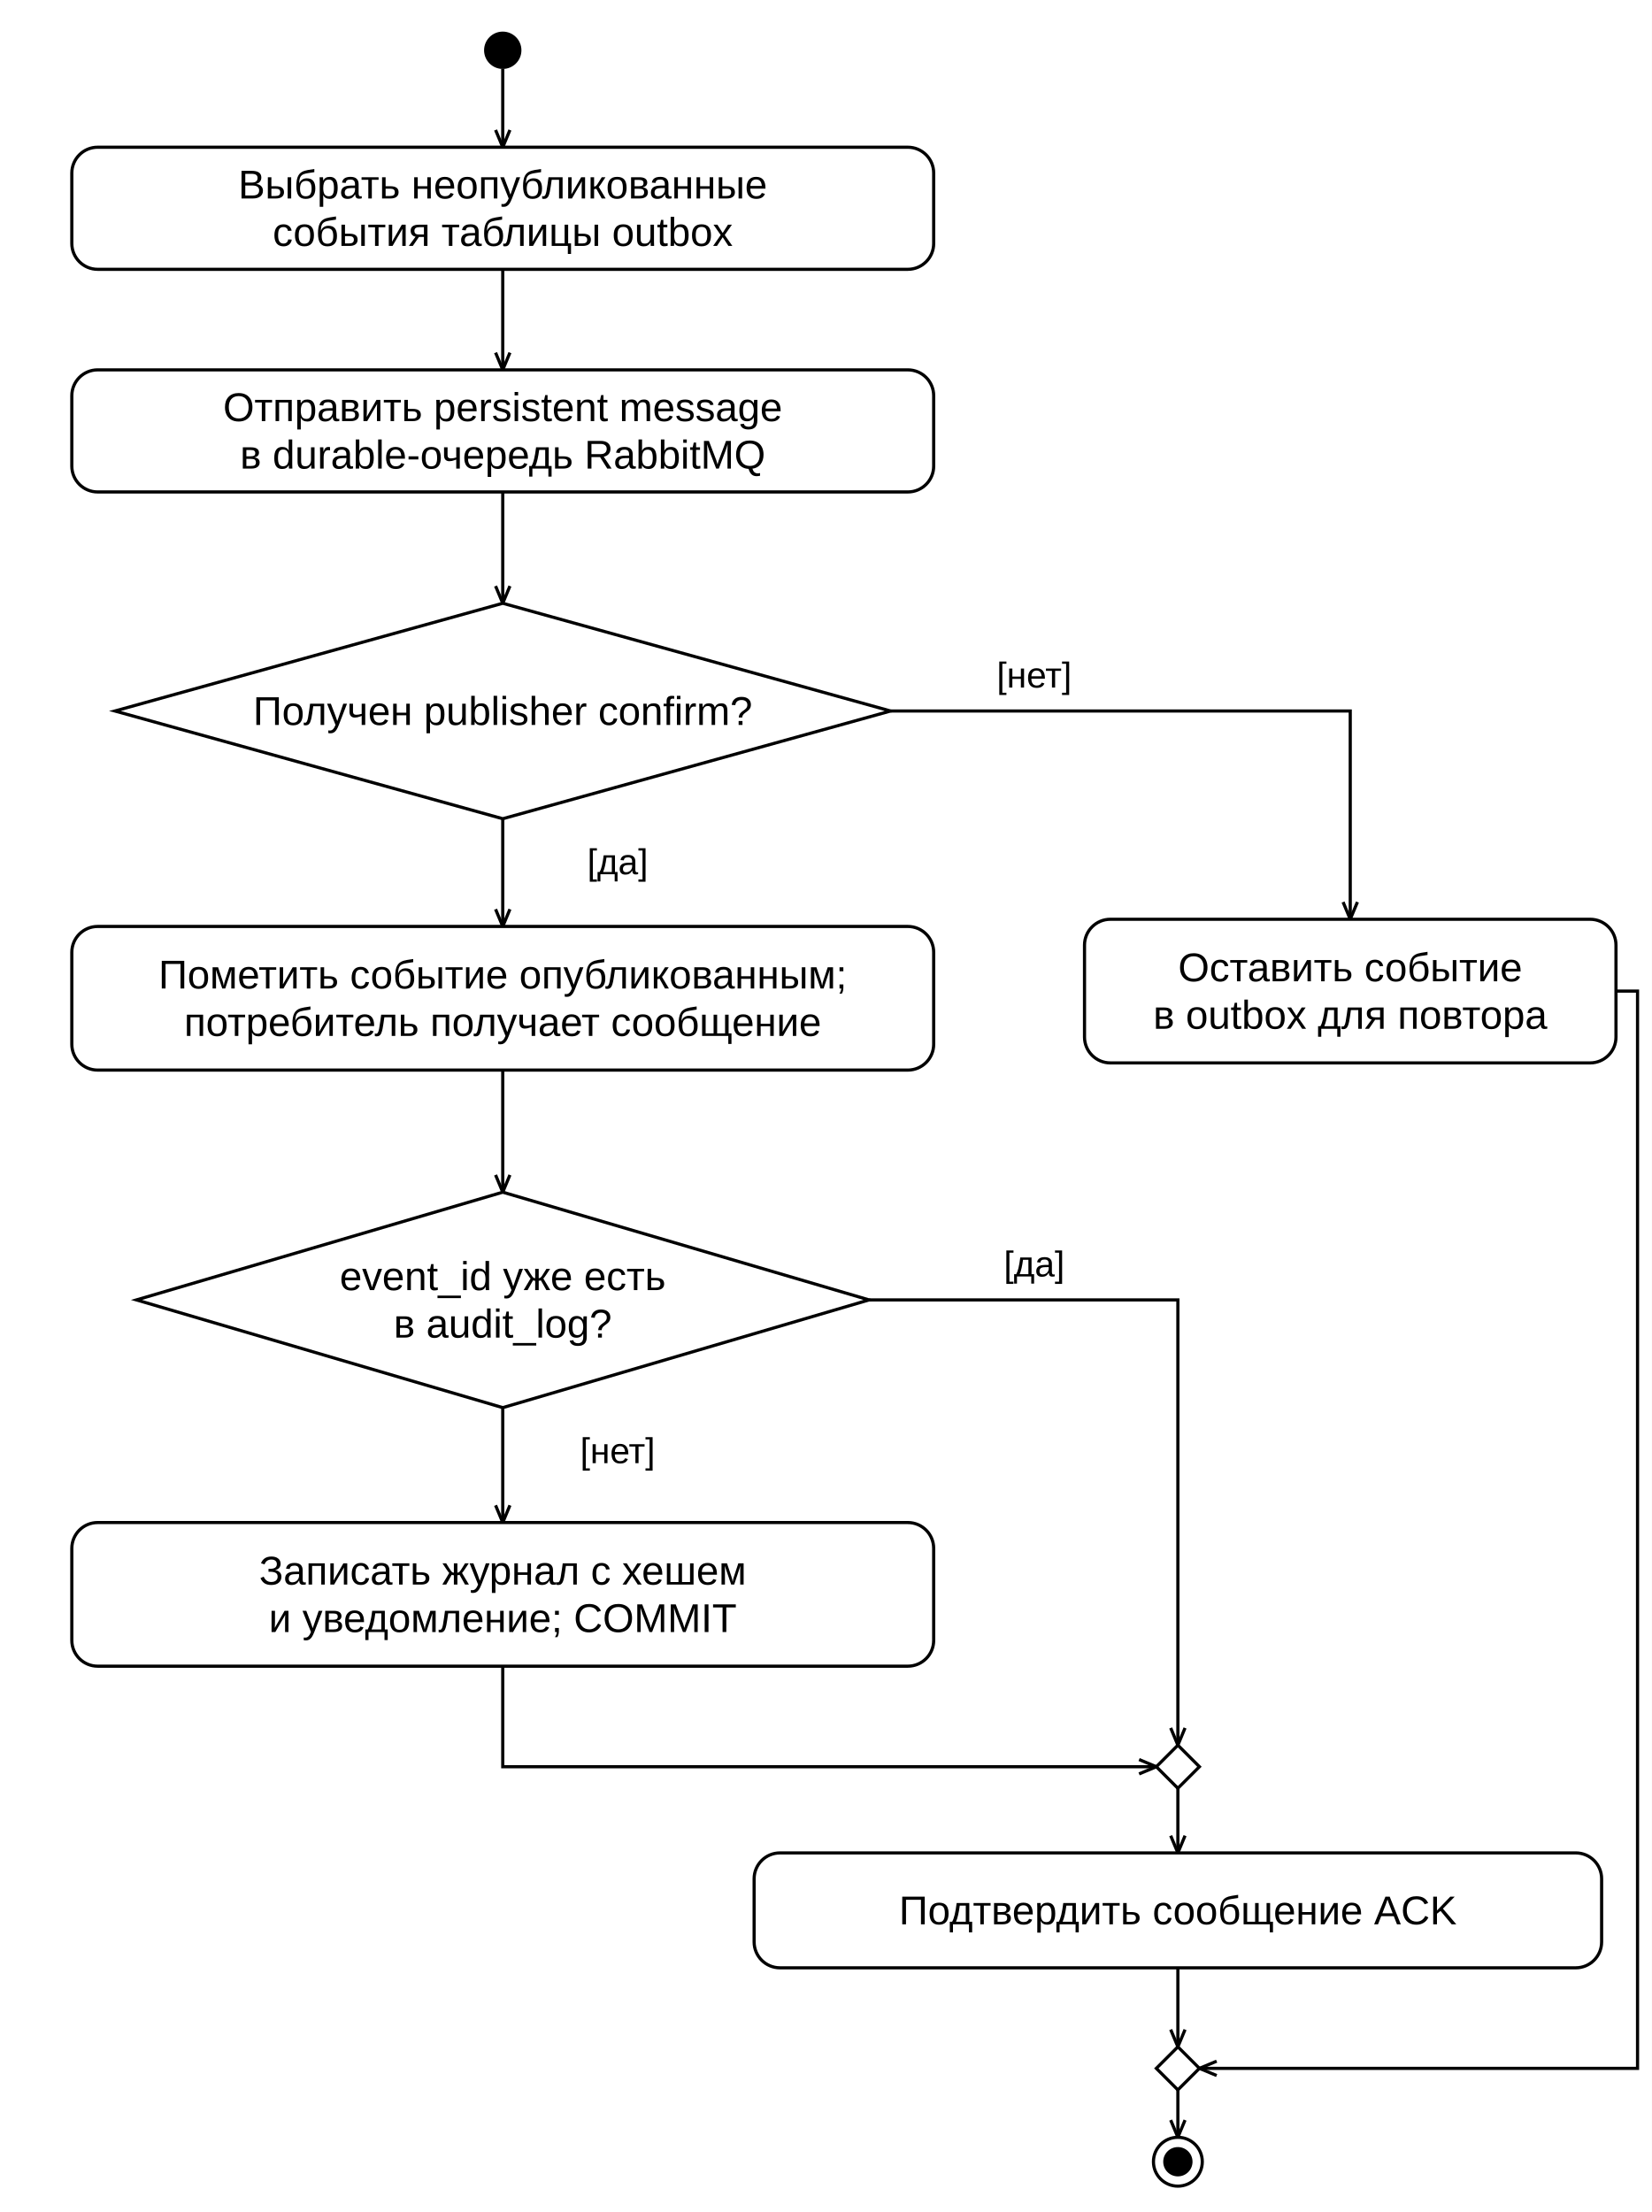
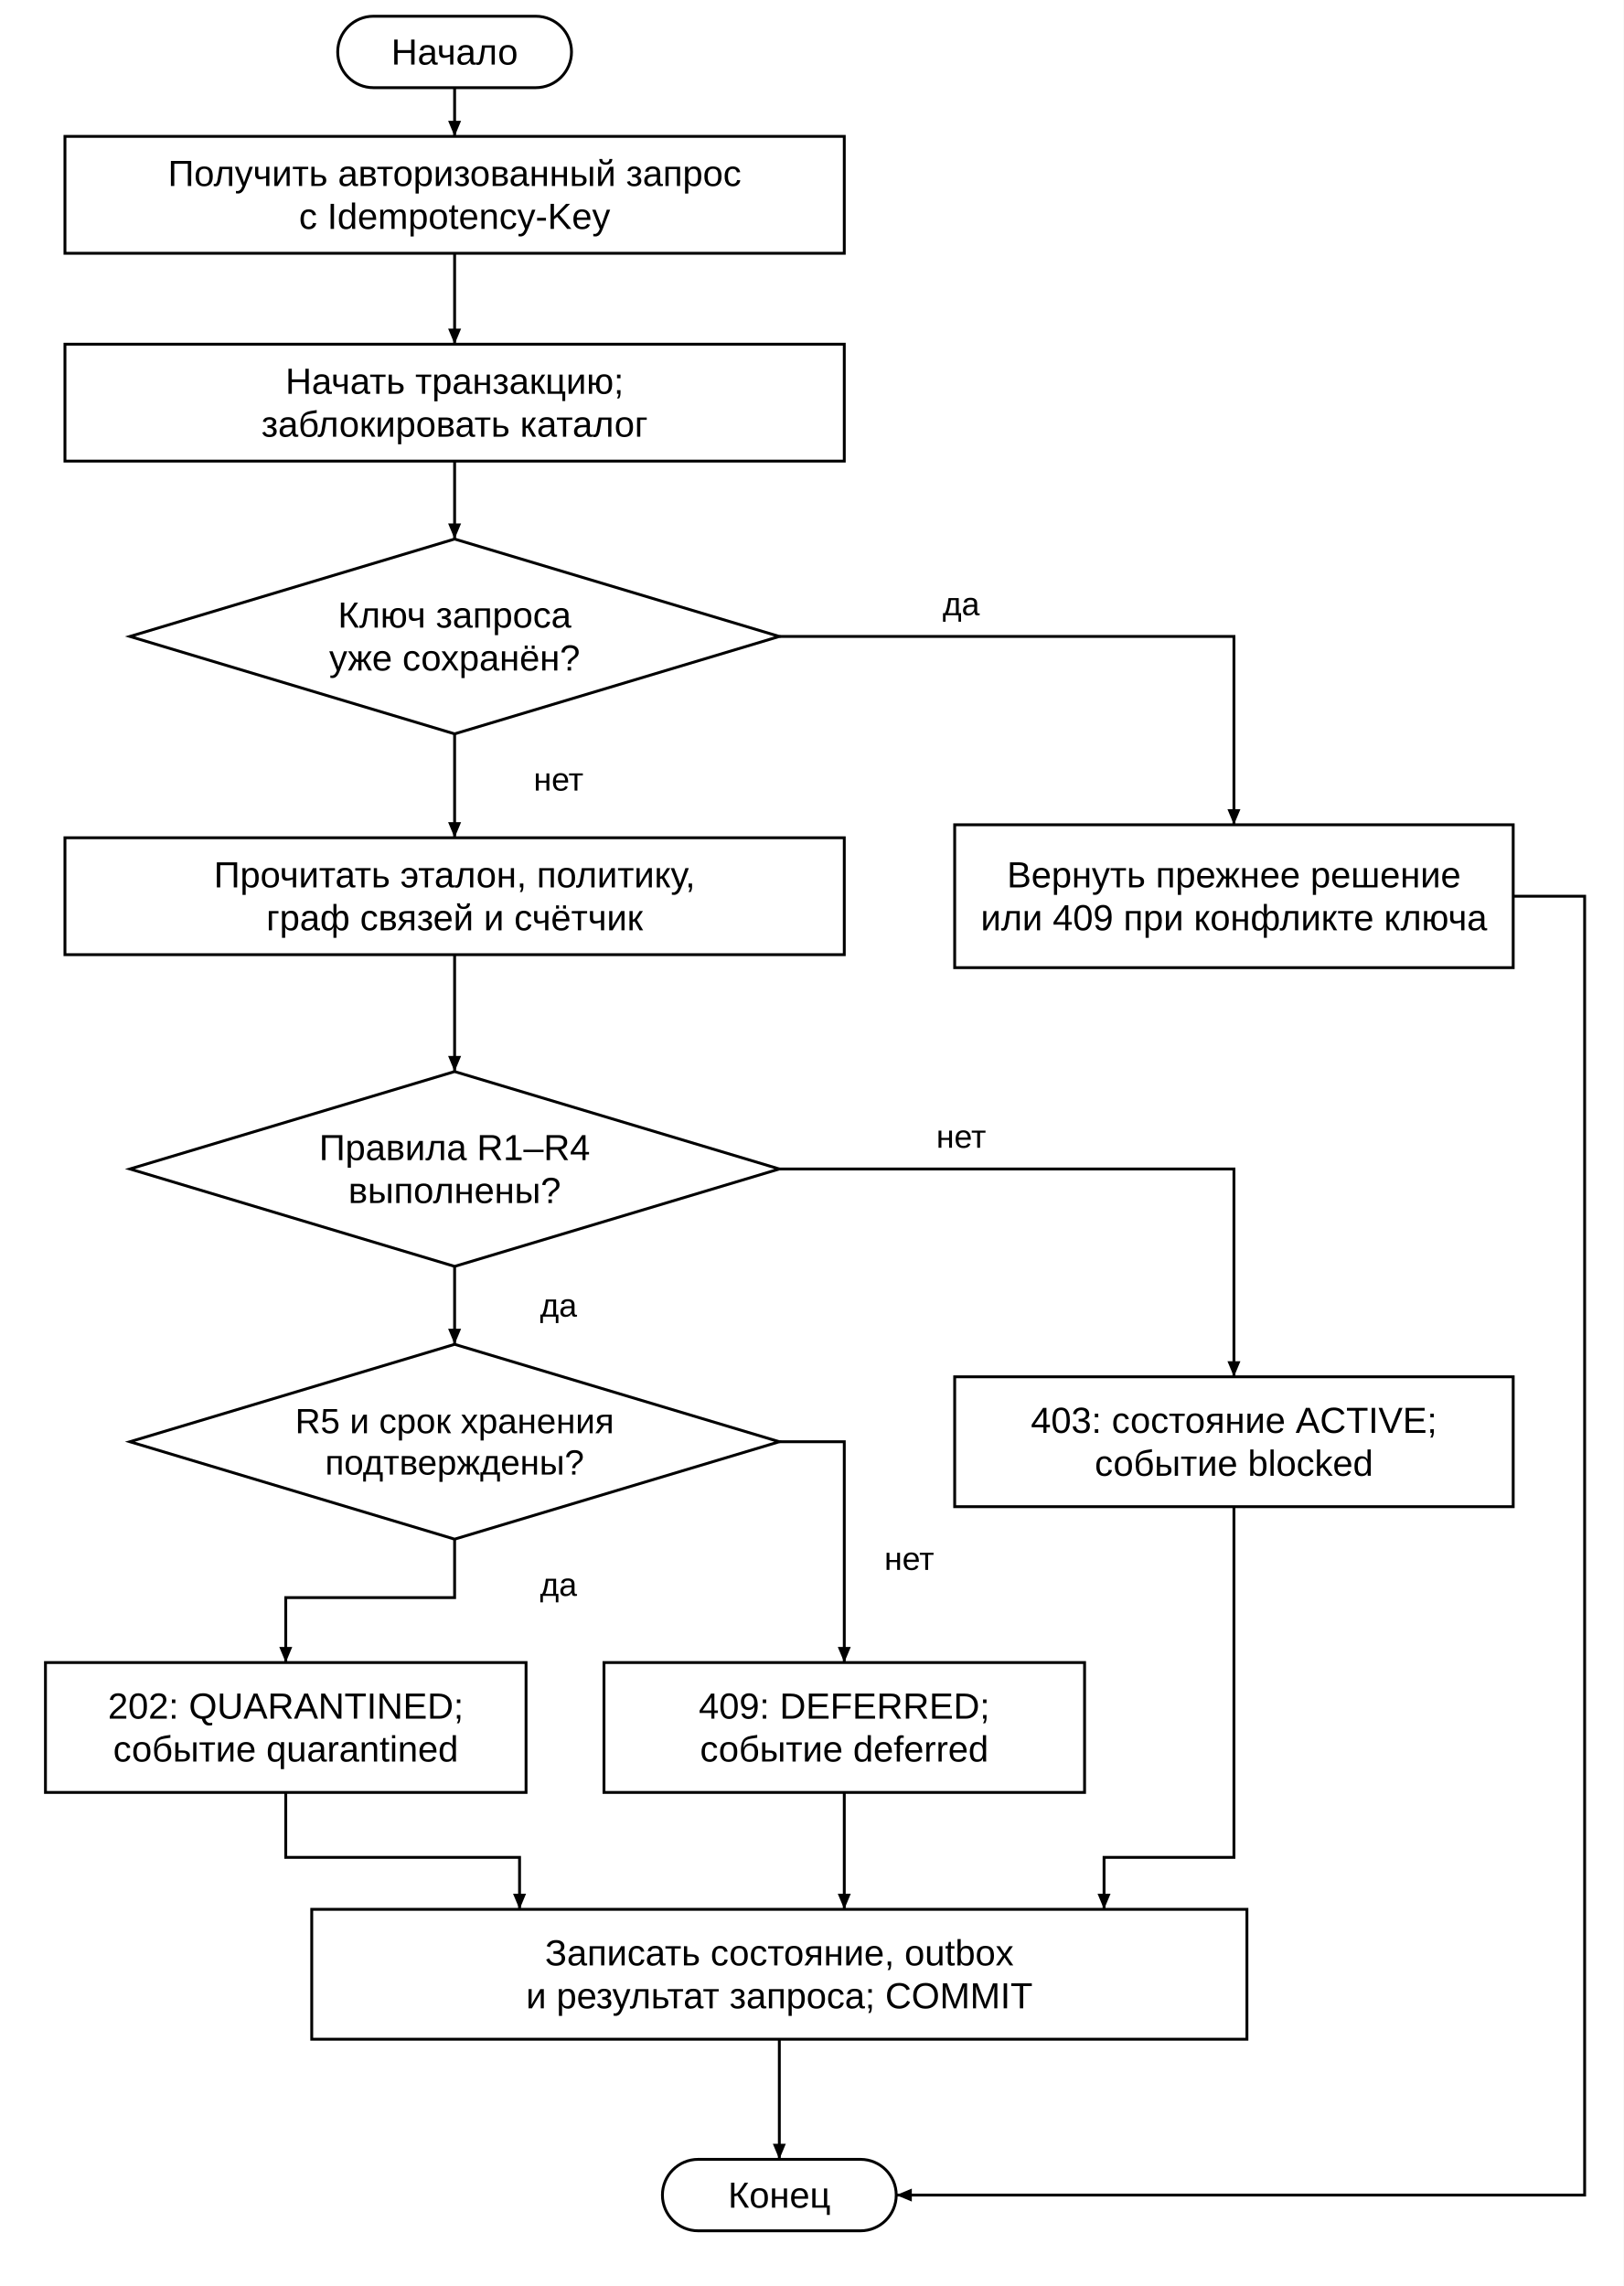
- <svg xmlns="http://www.w3.org/2000/svg" width="1150" height="1540" viewBox="0 0 1150 1540">
+ <svg xmlns="http://www.w3.org/2000/svg" width="1250" height="1760" viewBox="0 0 1250 1760">
  <rect width="100%" height="100%" fill="white" />
-   <polyline points="350.0,48.0 350.0,102.5" fill="none" stroke="white" stroke-width="7" />
-   <polyline points="350.0,48.0 350.0,102.5" fill="none" stroke="black" stroke-width="2.2" />
-   <polyline points="345.0,90.5 350.0,102.5 355.0,90.5" fill="none" stroke="black" stroke-width="2.2" />
-   <polyline points="350.0,187.5 350.0,257.5" fill="none" stroke="white" stroke-width="7" />
-   <polyline points="350.0,187.5 350.0,257.5" fill="none" stroke="black" stroke-width="2.2" />
-   <polyline points="345.0,245.5 350.0,257.5 355.0,245.5" fill="none" stroke="black" stroke-width="2.2" />
-   <polyline points="350.0,342.5 350.0,420.0" fill="none" stroke="white" stroke-width="7" />
-   <polyline points="350.0,342.5 350.0,420.0" fill="none" stroke="black" stroke-width="2.2" />
-   <polyline points="345.0,408.0 350.0,420.0 355.0,408.0" fill="none" stroke="black" stroke-width="2.2" />
-   <polyline points="620.0,495.0 940,495 940.0,640.0" fill="none" stroke="white" stroke-width="7" />
-   <polyline points="620.0,495.0 940,495 940.0,640.0" fill="none" stroke="black" stroke-width="2.2" />
-   <polyline points="935.0,628.0 940.0,640.0 945.0,628.0" fill="none" stroke="black" stroke-width="2.2" />
-   <polyline points="350.0,570.0 350.0,645.0" fill="none" stroke="white" stroke-width="7" />
-   <polyline points="350.0,570.0 350.0,645.0" fill="none" stroke="black" stroke-width="2.2" />
-   <polyline points="345.0,633.0 350.0,645.0 355.0,633.0" fill="none" stroke="black" stroke-width="2.2" />
-   <polyline points="350.0,745.0 350.0,830.0" fill="none" stroke="white" stroke-width="7" />
-   <polyline points="350.0,745.0 350.0,830.0" fill="none" stroke="black" stroke-width="2.2" />
-   <polyline points="345.0,818.0 350.0,830.0 355.0,818.0" fill="none" stroke="black" stroke-width="2.2" />
-   <polyline points="350.0,980.0 350.0,1060.0" fill="none" stroke="white" stroke-width="7" />
-   <polyline points="350.0,980.0 350.0,1060.0" fill="none" stroke="black" stroke-width="2.2" />
-   <polyline points="345.0,1048.0 350.0,1060.0 355.0,1048.0" fill="none" stroke="black" stroke-width="2.2" />
-   <polyline points="605.0,905.0 820,905 820.0,1215.0" fill="none" stroke="white" stroke-width="7" />
-   <polyline points="605.0,905.0 820,905 820.0,1215.0" fill="none" stroke="black" stroke-width="2.2" />
-   <polyline points="815.0,1203.0 820.0,1215.0 825.0,1203.0" fill="none" stroke="black" stroke-width="2.2" />
-   <polyline points="350.0,1160.0 350,1230 805.0,1230.0" fill="none" stroke="white" stroke-width="7" />
-   <polyline points="350.0,1160.0 350,1230 805.0,1230.0" fill="none" stroke="black" stroke-width="2.2" />
-   <polyline points="793.0,1235.0 805.0,1230.0 793.0,1225.0" fill="none" stroke="black" stroke-width="2.2" />
-   <polyline points="820.0,1245.0 820.0,1290.0" fill="none" stroke="white" stroke-width="7" />
-   <polyline points="820.0,1245.0 820.0,1290.0" fill="none" stroke="black" stroke-width="2.2" />
-   <polyline points="815.0,1278.0 820.0,1290.0 825.0,1278.0" fill="none" stroke="black" stroke-width="2.2" />
-   <polyline points="820.0,1370.0 820.0,1425.0" fill="none" stroke="white" stroke-width="7" />
-   <polyline points="820.0,1370.0 820.0,1425.0" fill="none" stroke="black" stroke-width="2.2" />
-   <polyline points="815.0,1413.0 820.0,1425.0 825.0,1413.0" fill="none" stroke="black" stroke-width="2.2" />
-   <polyline points="1125.0,690.0 1140,690 1140,1440 835.0,1440.0" fill="none" stroke="white" stroke-width="7" />
-   <polyline points="1125.0,690.0 1140,690 1140,1440 835.0,1440.0" fill="none" stroke="black" stroke-width="2.2" />
-   <polyline points="847.0,1435.0 835.0,1440.0 847.0,1445.0" fill="none" stroke="black" stroke-width="2.2" />
-   <polyline points="820.0,1455.0 820.0,1488.0" fill="none" stroke="white" stroke-width="7" />
-   <polyline points="820.0,1455.0 820.0,1488.0" fill="none" stroke="black" stroke-width="2.2" />
-   <polyline points="815.0,1476.0 820.0,1488.0 825.0,1476.0" fill="none" stroke="black" stroke-width="2.2" />
-   <circle cx="350.0" cy="35.0" r="13.0" fill="black" />
-   <rect x="50.0" y="102.5" width="600" height="85" rx="18" fill="white" stroke="black" stroke-width="2.2" />
-   <rect x="50.0" y="257.5" width="600" height="85" rx="18" fill="white" stroke="black" stroke-width="2.2" />
-   <path d="M350.0,420.0 L620.0,495.0 L350.0,570.0 L80.0,495.0 Z" fill="white" stroke="black" stroke-width="2.2" />
-   <rect x="755.0" y="640.0" width="370" height="100" rx="18" fill="white" stroke="black" stroke-width="2.2" />
-   <rect x="50.0" y="645.0" width="600" height="100" rx="18" fill="white" stroke="black" stroke-width="2.2" />
-   <path d="M350.0,830.0 L605.0,905.0 L350.0,980.0 L95.0,905.0 Z" fill="white" stroke="black" stroke-width="2.2" />
-   <rect x="50.0" y="1060.0" width="600" height="100" rx="18" fill="white" stroke="black" stroke-width="2.2" />
-   <path d="M820.0,1215.0 L835.0,1230.0 L820.0,1245.0 L805.0,1230.0 Z" fill="white" stroke="black" stroke-width="2.2" />
-   <rect x="525.0" y="1290.0" width="590" height="80" rx="18" fill="white" stroke="black" stroke-width="2.2" />
-   <path d="M820.0,1425.0 L835.0,1440.0 L820.0,1455.0 L805.0,1440.0 Z" fill="white" stroke="black" stroke-width="2.2" />
-   <circle cx="820.0" cy="1505.0" r="17.0" fill="white" stroke="black" stroke-width="2.2" />
-   <circle cx="820.0" cy="1505.0" r="10.2" fill="black" />
-   <text x="350.0" y="128.48" font-family="Arial" font-size="28" text-anchor="middle" dominant-baseline="central">Выбрать неопубликованные</text>
-   <text x="350.0" y="161.52" font-family="Arial" font-size="28" text-anchor="middle" dominant-baseline="central">события таблицы outbox</text>
-   <text x="350.0" y="283.48" font-family="Arial" font-size="28" text-anchor="middle" dominant-baseline="central">Отправить persistent message</text>
-   <text x="350.0" y="316.52" font-family="Arial" font-size="28" text-anchor="middle" dominant-baseline="central">в durable-очередь RabbitMQ</text>
-   <text x="350.0" y="495.0" font-family="Arial" font-size="28" text-anchor="middle" dominant-baseline="central">Получен publisher confirm?</text>
-   <text x="940.0" y="673.48" font-family="Arial" font-size="28" text-anchor="middle" dominant-baseline="central">Оставить событие</text>
-   <text x="940.0" y="706.52" font-family="Arial" font-size="28" text-anchor="middle" dominant-baseline="central">в outbox для повтора</text>
-   <text x="350.0" y="678.48" font-family="Arial" font-size="28" text-anchor="middle" dominant-baseline="central">Пометить событие опубликованным;</text>
-   <text x="350.0" y="711.52" font-family="Arial" font-size="28" text-anchor="middle" dominant-baseline="central">потребитель получает сообщение</text>
-   <text x="350.0" y="888.48" font-family="Arial" font-size="28" text-anchor="middle" dominant-baseline="central">event_id уже есть</text>
-   <text x="350.0" y="921.52" font-family="Arial" font-size="28" text-anchor="middle" dominant-baseline="central">в audit_log?</text>
-   <text x="350.0" y="1093.48" font-family="Arial" font-size="28" text-anchor="middle" dominant-baseline="central">Записать журнал с хешем</text>
-   <text x="350.0" y="1126.52" font-family="Arial" font-size="28" text-anchor="middle" dominant-baseline="central">и уведомление; COMMIT</text>
-   <text x="820.0" y="1330.0" font-family="Arial" font-size="28" text-anchor="middle" dominant-baseline="central">Подтвердить сообщение ACK</text>
-   <text x="720" y="470.0" font-family="Arial" font-size="25" text-anchor="middle" dominant-baseline="central">[нет]</text>
-   <text x="430" y="600.0" font-family="Arial" font-size="25" text-anchor="middle" dominant-baseline="central">[да]</text>
-   <text x="430" y="1010.0" font-family="Arial" font-size="25" text-anchor="middle" dominant-baseline="central">[нет]</text>
-   <text x="720" y="880.0" font-family="Arial" font-size="25" text-anchor="middle" dominant-baseline="central">[да]</text>
+   <polyline points="350.0,67.5 350.0,105.0" fill="none" stroke="white" stroke-width="7" />
+   <polyline points="350.0,67.5 350.0,105.0" fill="none" stroke="black" stroke-width="2.2" />
+   <polygon points="345.0,93.0 350.0,105.0 355.0,93.0" fill="black" />
+   <polyline points="350.0,195.0 350.0,265.0" fill="none" stroke="white" stroke-width="7" />
+   <polyline points="350.0,195.0 350.0,265.0" fill="none" stroke="black" stroke-width="2.2" />
+   <polygon points="345.0,253.0 350.0,265.0 355.0,253.0" fill="black" />
+   <polyline points="350.0,355.0 350.0,415.0" fill="none" stroke="white" stroke-width="7" />
+   <polyline points="350.0,355.0 350.0,415.0" fill="none" stroke="black" stroke-width="2.2" />
+   <polygon points="345.0,403.0 350.0,415.0 355.0,403.0" fill="black" />
+   <polyline points="350.0,565.0 350.0,645.0" fill="none" stroke="white" stroke-width="7" />
+   <polyline points="350.0,565.0 350.0,645.0" fill="none" stroke="black" stroke-width="2.2" />
+   <polygon points="345.0,633.0 350.0,645.0 355.0,633.0" fill="black" />
+   <polyline points="350.0,735.0 350.0,825.0" fill="none" stroke="white" stroke-width="7" />
+   <polyline points="350.0,735.0 350.0,825.0" fill="none" stroke="black" stroke-width="2.2" />
+   <polygon points="345.0,813.0 350.0,825.0 355.0,813.0" fill="black" />
+   <polyline points="350.0,975.0 350.0,1035.0" fill="none" stroke="white" stroke-width="7" />
+   <polyline points="350.0,975.0 350.0,1035.0" fill="none" stroke="black" stroke-width="2.2" />
+   <polygon points="345.0,1023.0 350.0,1035.0 355.0,1023.0" fill="black" />
+   <polyline points="600.0,490.0 950,490 950.0,635.0" fill="none" stroke="white" stroke-width="7" />
+   <polyline points="600.0,490.0 950,490 950.0,635.0" fill="none" stroke="black" stroke-width="2.2" />
+   <polygon points="945.0,623.0 950.0,635.0 955.0,623.0" fill="black" />
+   <polyline points="600.0,900.0 950,900 950.0,1060.0" fill="none" stroke="white" stroke-width="7" />
+   <polyline points="600.0,900.0 950,900 950.0,1060.0" fill="none" stroke="black" stroke-width="2.2" />
+   <polygon points="945.0,1048.0 950.0,1060.0 955.0,1048.0" fill="black" />
+   <polyline points="350.0,1185.0 350,1230 220,1230 220.0,1280.0" fill="none" stroke="white" stroke-width="7" />
+   <polyline points="350.0,1185.0 350,1230 220,1230 220.0,1280.0" fill="none" stroke="black" stroke-width="2.2" />
+   <polygon points="215.0,1268.0 220.0,1280.0 225.0,1268.0" fill="black" />
+   <polyline points="600.0,1110.0 650,1110 650.0,1280.0" fill="none" stroke="white" stroke-width="7" />
+   <polyline points="600.0,1110.0 650,1110 650.0,1280.0" fill="none" stroke="black" stroke-width="2.2" />
+   <polygon points="645.0,1268.0 650.0,1280.0 655.0,1268.0" fill="black" />
+   <polyline points="220.0,1380.0 220,1430 400,1430 400.0,1470.0" fill="none" stroke="white" stroke-width="7" />
+   <polyline points="220.0,1380.0 220,1430 400,1430 400.0,1470.0" fill="none" stroke="black" stroke-width="2.2" />
+   <polygon points="395.0,1458.0 400.0,1470.0 405.0,1458.0" fill="black" />
+   <polyline points="650.0,1380.0 650,1430 650,1430 650.0,1470.0" fill="none" stroke="white" stroke-width="7" />
+   <polyline points="650.0,1380.0 650,1430 650,1430 650.0,1470.0" fill="none" stroke="black" stroke-width="2.2" />
+   <polygon points="645.0,1458.0 650.0,1470.0 655.0,1458.0" fill="black" />
+   <polyline points="950.0,1160.0 950,1430 850,1430 850.0,1470.0" fill="none" stroke="white" stroke-width="7" />
+   <polyline points="950.0,1160.0 950,1430 850,1430 850.0,1470.0" fill="none" stroke="black" stroke-width="2.2" />
+   <polygon points="845.0,1458.0 850.0,1470.0 855.0,1458.0" fill="black" />
+   <polyline points="600.0,1570.0 600.0,1662.5" fill="none" stroke="white" stroke-width="7" />
+   <polyline points="600.0,1570.0 600.0,1662.5" fill="none" stroke="black" stroke-width="2.2" />
+   <polygon points="595.0,1650.5 600.0,1662.5 605.0,1650.5" fill="black" />
+   <polyline points="1165.0,690.0 1220,690 1220,1690 690.0,1690.0" fill="none" stroke="white" stroke-width="7" />
+   <polyline points="1165.0,690.0 1220,690 1220,1690 690.0,1690.0" fill="none" stroke="black" stroke-width="2.2" />
+   <polygon points="702.0,1685.0 690.0,1690.0 702.0,1695.0" fill="black" />
+   <rect x="260.0" y="12.5" width="180" height="55" rx="27.5" fill="white" stroke="black" stroke-width="2.2" />
+   <rect x="50.0" y="105.0" width="600" height="90" rx="0" fill="white" stroke="black" stroke-width="2.2" />
+   <rect x="50.0" y="265.0" width="600" height="90" rx="0" fill="white" stroke="black" stroke-width="2.2" />
+   <path d="M350.0,415.0 L600.0,490.0 L350.0,565.0 L100.0,490.0 Z" fill="white" stroke="black" stroke-width="2.2" />
+   <rect x="735.0" y="635.0" width="430" height="110" rx="0" fill="white" stroke="black" stroke-width="2.2" />
+   <rect x="50.0" y="645.0" width="600" height="90" rx="0" fill="white" stroke="black" stroke-width="2.2" />
+   <path d="M350.0,825.0 L600.0,900.0 L350.0,975.0 L100.0,900.0 Z" fill="white" stroke="black" stroke-width="2.2" />
+   <path d="M350.0,1035.0 L600.0,1110.0 L350.0,1185.0 L100.0,1110.0 Z" fill="white" stroke="black" stroke-width="2.2" />
+   <rect x="735.0" y="1060.0" width="430" height="100" rx="0" fill="white" stroke="black" stroke-width="2.2" />
+   <rect x="35.0" y="1280.0" width="370" height="100" rx="0" fill="white" stroke="black" stroke-width="2.2" />
+   <rect x="465.0" y="1280.0" width="370" height="100" rx="0" fill="white" stroke="black" stroke-width="2.2" />
+   <rect x="240.0" y="1470.0" width="720" height="100" rx="0" fill="white" stroke="black" stroke-width="2.2" />
+   <rect x="510.0" y="1662.5" width="180" height="55" rx="27.5" fill="white" stroke="black" stroke-width="2.2" />
+   <text x="350.0" y="40.0" font-family="Arial" font-size="28" text-anchor="middle" dominant-baseline="central">Начало</text>
+   <text x="350.0" y="133.48" font-family="Arial" font-size="28" text-anchor="middle" dominant-baseline="central">Получить авторизованный запрос</text>
+   <text x="350.0" y="166.52" font-family="Arial" font-size="28" text-anchor="middle" dominant-baseline="central">с Idempotency-Key</text>
+   <text x="350.0" y="293.48" font-family="Arial" font-size="28" text-anchor="middle" dominant-baseline="central">Начать транзакцию;</text>
+   <text x="350.0" y="326.52" font-family="Arial" font-size="28" text-anchor="middle" dominant-baseline="central">заблокировать каталог</text>
+   <text x="350.0" y="473.48" font-family="Arial" font-size="28" text-anchor="middle" dominant-baseline="central">Ключ запроса</text>
+   <text x="350.0" y="506.52" font-family="Arial" font-size="28" text-anchor="middle" dominant-baseline="central">уже сохранён?</text>
+   <text x="950.0" y="673.48" font-family="Arial" font-size="28" text-anchor="middle" dominant-baseline="central">Вернуть прежнее решение</text>
+   <text x="950.0" y="706.52" font-family="Arial" font-size="28" text-anchor="middle" dominant-baseline="central">или 409 при конфликте ключа</text>
+   <text x="350.0" y="673.48" font-family="Arial" font-size="28" text-anchor="middle" dominant-baseline="central">Прочитать эталон, политику,</text>
+   <text x="350.0" y="706.52" font-family="Arial" font-size="28" text-anchor="middle" dominant-baseline="central">граф связей и счётчик</text>
+   <text x="350.0" y="883.48" font-family="Arial" font-size="28" text-anchor="middle" dominant-baseline="central">Правила R1–R4</text>
+   <text x="350.0" y="916.52" font-family="Arial" font-size="28" text-anchor="middle" dominant-baseline="central">выполнены?</text>
+   <text x="350.0" y="1094.07" font-family="Arial" font-size="27" text-anchor="middle" dominant-baseline="central">R5 и срок хранения</text>
+   <text x="350.0" y="1125.93" font-family="Arial" font-size="27" text-anchor="middle" dominant-baseline="central">подтверждены?</text>
+   <text x="950.0" y="1093.48" font-family="Arial" font-size="28" text-anchor="middle" dominant-baseline="central">403: состояние ACTIVE;</text>
+   <text x="950.0" y="1126.52" font-family="Arial" font-size="28" text-anchor="middle" dominant-baseline="central">событие blocked</text>
+   <text x="220.0" y="1313.48" font-family="Arial" font-size="28" text-anchor="middle" dominant-baseline="central">202: QUARANTINED;</text>
+   <text x="220.0" y="1346.52" font-family="Arial" font-size="28" text-anchor="middle" dominant-baseline="central">событие quarantined</text>
+   <text x="650.0" y="1313.48" font-family="Arial" font-size="28" text-anchor="middle" dominant-baseline="central">409: DEFERRED;</text>
+   <text x="650.0" y="1346.52" font-family="Arial" font-size="28" text-anchor="middle" dominant-baseline="central">событие deferred</text>
+   <text x="600.0" y="1503.48" font-family="Arial" font-size="28" text-anchor="middle" dominant-baseline="central">Записать состояние, outbox</text>
+   <text x="600.0" y="1536.52" font-family="Arial" font-size="28" text-anchor="middle" dominant-baseline="central">и результат запроса; COMMIT</text>
+   <text x="600.0" y="1690.0" font-family="Arial" font-size="28" text-anchor="middle" dominant-baseline="central">Конец</text>
+   <text x="430" y="600.0" font-family="Arial" font-size="25" text-anchor="middle" dominant-baseline="central">нет</text>
+   <text x="430" y="1005.0" font-family="Arial" font-size="25" text-anchor="middle" dominant-baseline="central">да</text>
+   <text x="740" y="465.0" font-family="Arial" font-size="25" text-anchor="middle" dominant-baseline="central">да</text>
+   <text x="740" y="875.0" font-family="Arial" font-size="25" text-anchor="middle" dominant-baseline="central">нет</text>
+   <text x="430" y="1220.0" font-family="Arial" font-size="25" text-anchor="middle" dominant-baseline="central">да</text>
+   <text x="700" y="1200.0" font-family="Arial" font-size="25" text-anchor="middle" dominant-baseline="central">нет</text>
</svg>
